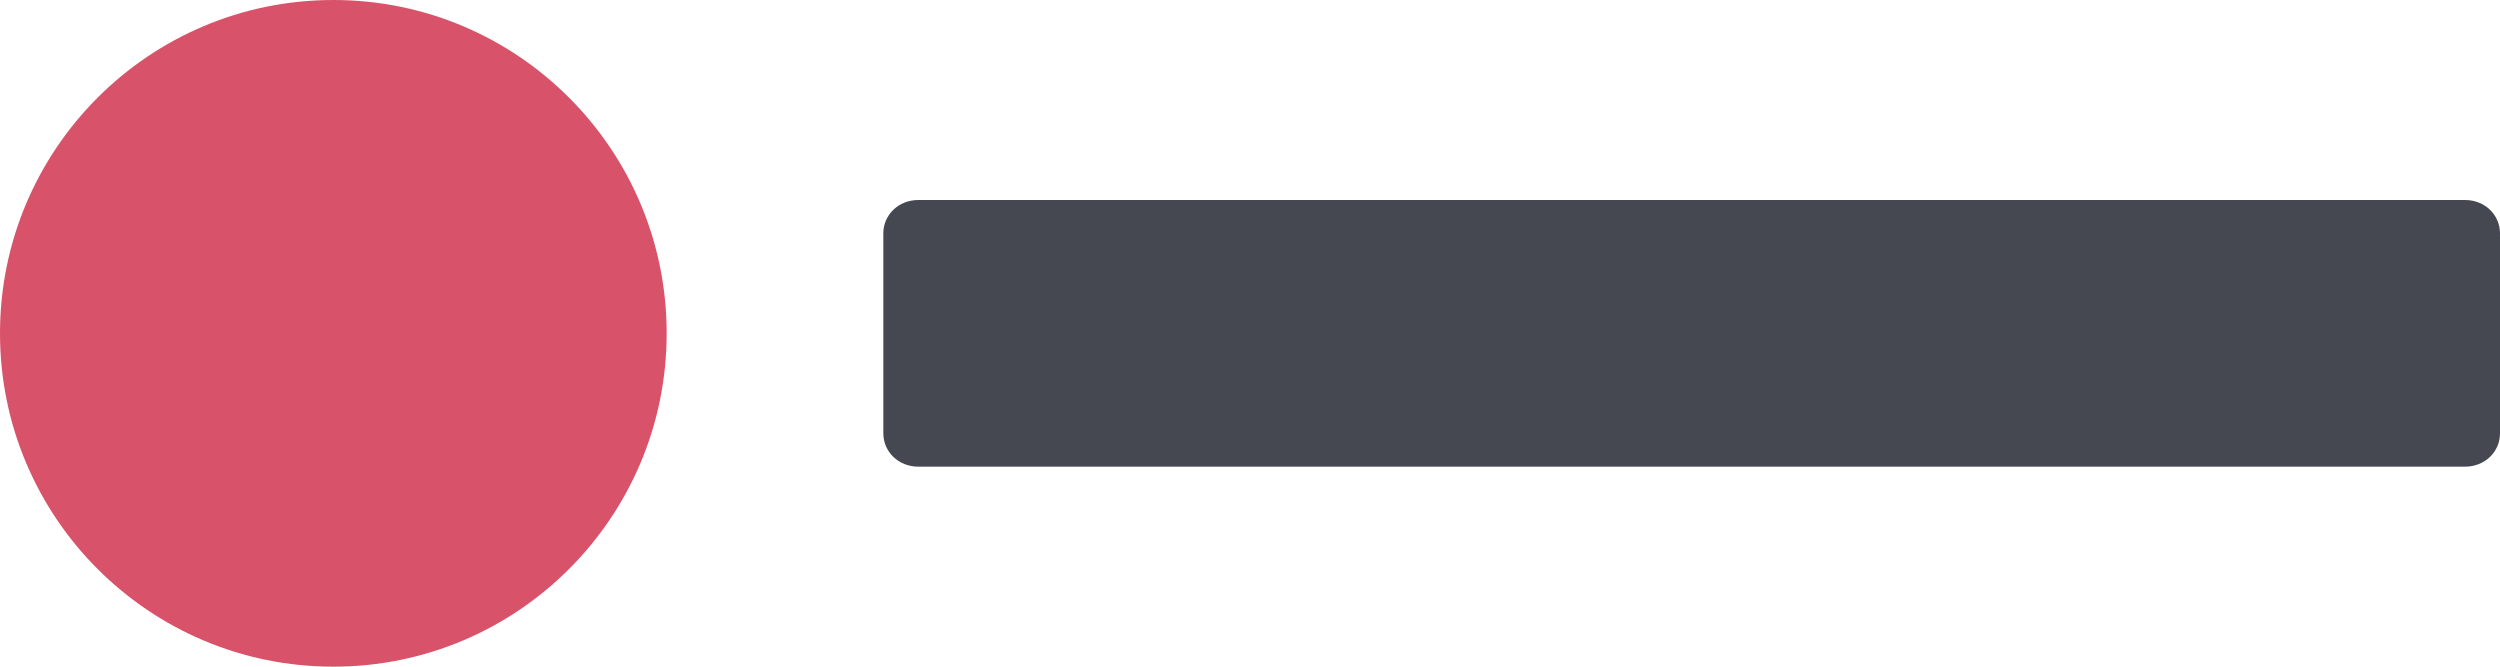
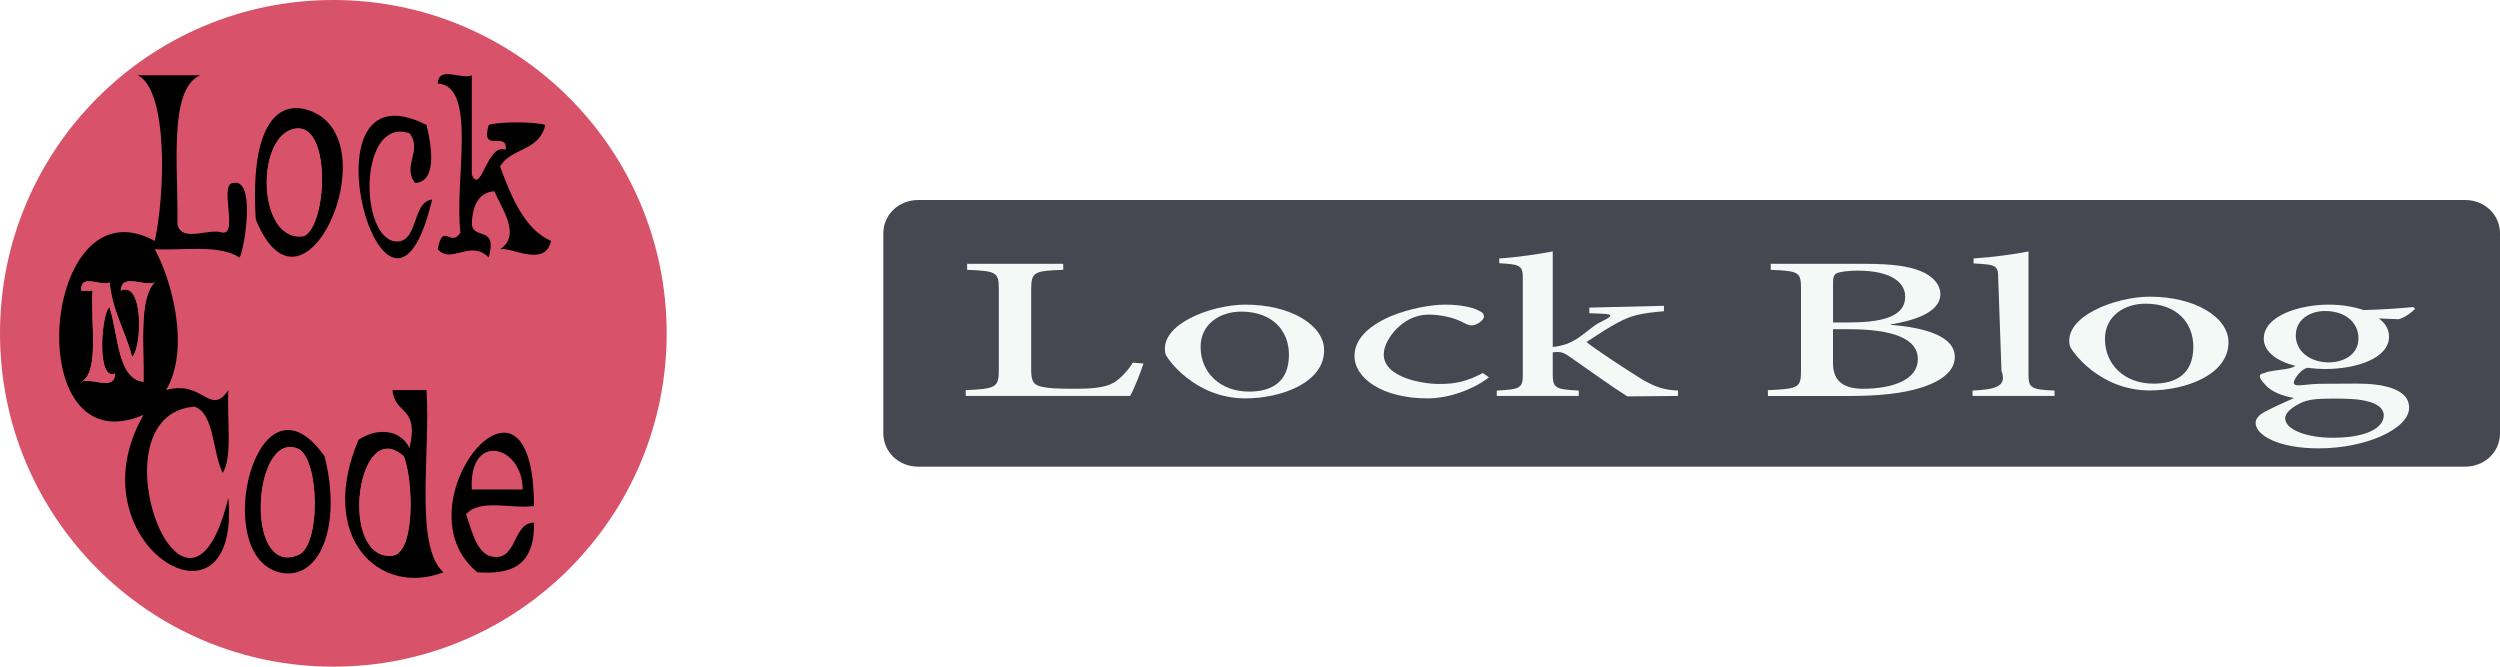
- <svg xmlns="http://www.w3.org/2000/svg" version="1.1" id="Layer_1" x="0px" y="0px" width="150px" height="40px" viewBox="0 0 150 40" style="enable-background:new 0 0 150 40;" xml:space="preserve">
-   <style type="text/css">
- 	.st0{fill:#D85269;}
- 	.st1{fill:#454751;}
- </style>
-   <circle class="st0" cx="20" cy="20" r="20" />
-   <path class="st1" d="M147.9,28H55.1c-1.2,0-2.1-0.9-2.1-2V14c0-1.1,0.9-2,2.1-2h92.8c1.2,0,2.1,0.9,2.1,2v12  C150,27.1,149.1,28,147.9,28z" />
+ <svg xmlns="http://www.w3.org/2000/svg" version="1.1" id="Layer_1" x="0px" y="0px" width="150px" height="40px" viewBox="0 0 150 40" enable-background="new 0 0 150 40" xml:space="preserve">
+   <circle fill="#D85269" cx="20" cy="20" r="20" />
+   <path fill="#454751" d="M147.9,28H55.1c-1.2,0-2.1-0.9-2.1-2V14c0-1.1,0.9-2,2.1-2h92.8c1.199,0,2.1,0.9,2.1,2v12  C150,27.1,149.1,28,147.9,28z" />
+   <g id="XMLID_3_">
+     <g>
+       <path fill="#D85269" d="M28.308,29.368c-0.194-3.483,3.039-2.674,3.053,0C30.342,29.368,29.323,29.368,28.308,29.368z" />
+       <path d="M29.663,11.475c-0.863,0.06-1.318,0.726-1.355,1.988c0.132,0.959,1.552,0.045,1.015,1.988    c-1.093-1.124-2.251,0.438-3.056-0.497c0.306-1.675,0.761-0.06,1.358-0.994c-0.374-3.097,1.039-8.812-1.358-8.947    c0.041-1.098,1.44-0.208,2.041-0.497c0,1.988,0,3.977,0,5.965c0.56,1.272,0.91-1.938,2.034-1.491    c0.136-1.193-1.545,0.273-1.019-1.491c0.601-0.209,2.798-0.209,3.396,0c-0.377,1.596-2.024,1.342-2.717,2.485    c0.713,1.938,1.498,3.772,3.06,4.473c-0.363,1.625-2.408,0.333-3.06,0.497C31.286,14.12,30.125,12.569,29.663,11.475z" />
+       <path d="M31.361,29.368c-0.014-2.674-3.247-3.483-3.053,0C29.323,29.368,30.342,29.368,31.361,29.368z M32.04,31.356    c0.047,2.719-1.498,3.106-3.396,2.982c-4.903-3.996,3.375-14.17,3.396-3.977c-1.341,0.185-3.253-0.457-4.075,0.497    c0.343,0.989,0.588,2.123,1.358,2.485C31.062,33.901,30.688,31.366,32.04,31.356z" />
+       <path d="M26.607,34.339c-3.861,1.481-7.58-2.098-5.094-7.952c1.008-0.677,2.462-0.721,3.056,0.497    c0.604-2.545-0.9-1.993-1.019-3.479c0.679,0,1.358,0,2.041,0C25.836,27.187,24.851,32.769,26.607,34.339z M23.55,33.345    c1.375-0.184,1.25-4.513,0.679-5.964C21.415,24.846,20.28,33.663,23.55,33.345z" />
+       <path d="M25.928,11.972c-2.663,11.288-8.259-8.524-0.336-4.473c0.309,1.252,0.648,3.41-0.683,3.479    c-0.805-1.014,0.465-1.968-0.339-2.982c-2.927-0.984-3.06,5.8-1.019,6.461C25.157,14.82,24.654,12.097,25.928,11.972z" />
+       <path fill="#D85269" d="M24.229,27.381c0.571,1.451,0.696,5.78-0.679,5.964C20.28,33.663,21.415,24.846,24.229,27.381z" />
+       <path d="M19.476,27.381c1.077,4.274-0.353,7.545-2.717,6.958C12.555,33.295,15.435,21.64,19.476,27.381z M17.778,33.345    c1.531-0.348,1.419-6.089,0-6.461C15.193,26.014,14.691,34.429,17.778,33.345z" />
+       <path d="M18.742,6.699c4.578,1.918-0.55,13.49-3.396,6.461C14.983,7.31,16.769,5.874,18.742,6.699z M18.253,14.164    c1.348-0.696,1.606-6.426-0.339-6.461C15.295,7.732,15.336,14.642,18.253,14.164z" />
+       <path fill="#D85269" d="M17.914,7.703c1.946,0.035,1.688,5.766,0.339,6.461C15.336,14.642,15.295,7.732,17.914,7.703z" />
+       <path fill="#D85269" d="M17.778,26.884c1.419,0.372,1.531,6.113,0,6.461C14.691,34.429,15.193,26.014,17.778,26.884z" />
+       <path d="M14.042,10.978c1.297-0.233,0.642,3.882,0.339,4.474c-1.26-0.805-3.341-0.413-5.094-0.497    c1.002,1.819,2.156,5.945,0.679,8.45c2.214-0.646,2.635,1.63,3.735,0c-0.092,1.689,0.262,4.031-0.339,4.97    c-0.625-1.237-0.493-3.588-1.698-3.976c-6.309,0.497-0.502,15.9,2.038,5.467c0.757,8.902-9.488,2.739-5.094-4.97    C1.111,28.102,2.466,10.71,9.288,14.458C9.91,11.6,10.089,5.426,8.27,4.517c1.246,0,2.489,0,3.735,0    c-1.898,0.87-1.311,5.373-1.358,8.947c0.251,1.124,1.905,0.194,2.717,0.497C14.324,14.04,13.081,10.899,14.042,10.978z     M9.288,16.943C8.69,17.231,7.292,16.341,7.25,17.44c1.358-0.631,1.297,3.36,0.679,3.976c-0.404-1.561-1.147-2.629-1.358-4.473    c-0.493,0.273-1.756-0.582-1.698,0.497c0.228,0,0.452,0,0.679,0c-0.119,1.978,0.424,4.925-0.679,5.467    c0.598-0.288,1.997,0.602,2.038-0.497c-1.165,0.502-0.808-3.733-0.339-3.977c0.546,1.685,0.465,4.29,2.037,4.474    C8.643,20.636,8.334,17.867,9.288,16.943z" />
+       <path fill="#D85269" d="M7.25,17.44c0.041-1.099,1.44-0.209,2.038-0.497c-0.954,0.924-0.645,3.693-0.679,5.964    c-1.572-0.184-1.491-2.789-2.037-4.474c-0.469,0.244-0.825,4.479,0.339,3.977c-0.041,1.099-1.44,0.209-2.038,0.497    c1.104-0.542,0.561-3.489,0.679-5.467c-0.228,0-0.452,0-0.679,0c-0.058-1.079,1.206-0.224,1.698-0.497    c0.21,1.844,0.954,2.913,1.358,4.473C8.548,20.8,8.609,16.809,7.25,17.44z" />
+     </g>
+     <g>
+ 	</g>
+   </g>
+   <g>
+     <path fill="#F2F9F6" d="M68.608,21.815c-0.126,0.396-0.57,1.571-0.802,1.943h-9.862v-0.348c1.816-0.084,1.985-0.168,1.985-1.212   v-4.833c0-1.043-0.148-1.104-1.901-1.175v-0.36h5.766v0.36c-1.732,0.06-1.923,0.12-1.923,1.175v4.798   c0,0.647,0.106,0.887,0.507,1.007c0.422,0.132,1.14,0.156,2.049,0.156c1.16,0,1.899-0.072,2.407-0.372   c0.38-0.239,0.781-0.636,1.14-1.199L68.608,21.815z" />
+     <path fill="#F2F9F6" d="M74.739,18.278c2.703,0,4.709,1.235,4.709,2.735c0,1.954-2.577,2.89-4.73,2.89   c-3.041,0-4.735-2.41-4.794-2.687c-0.38-1.78,2.789-2.938,4.794-2.938H74.739z M74.464,18.698c-1.266,0-2.428,0.744-2.428,2.111   c0,1.535,1.162,2.687,2.913,2.687c1.29,0,2.388-0.528,2.388-2.219c0-1.451-1.014-2.579-2.851-2.579H74.464z" />
+     <path fill="#F2F9F6" d="M129.001,17.801c2.703,0,4.709,1.235,4.709,2.735c0,1.955-2.577,2.891-4.73,2.891   c-3.04,0-4.735-2.411-4.794-2.688c-0.381-1.78,2.788-2.938,4.794-2.938H129.001z M128.726,18.221c-1.267,0-2.428,0.744-2.428,2.111   c0,1.536,1.161,2.687,2.913,2.687c1.29,0,2.388-0.527,2.388-2.219c0-1.451-1.014-2.579-2.851-2.579H128.726z" />
+     <path fill="#F2F9F6" d="M89.336,22.644c-0.949,0.731-2.407,1.259-3.674,1.259c-2.766,0-4.393-1.235-4.393-2.542   c0-0.936,0.718-1.751,2.175-2.387c1.162-0.48,2.471-0.696,3.273-0.696h0.021c0.887,0,1.625,0.168,1.942,0.336   c0.295,0.132,0.358,0.228,0.358,0.372c0,0.264-0.485,0.54-0.737,0.54c-0.128,0-0.233-0.036-0.424-0.132   c-0.654-0.36-1.436-0.516-2.174-0.516c-1.374,0-2.348,1.16-2.599,1.931c-0.563,1.731,2.069,2.23,3.253,2.23   c0.93,0,1.625-0.132,2.617-0.659L89.336,22.644z" />
+     <path fill="#F2F9F6" d="M97.64,23.783c-0.992-0.624-2.344-1.607-3.505-2.411c-0.274-0.191-0.466-0.252-0.634-0.252   c-0.105,0-0.212,0-0.337,0.024v1.331c0,0.815,0.188,0.888,1.561,0.959v0.324h-4.919v-0.324c1.436-0.071,1.562-0.168,1.562-0.959   V16.73c0-0.792-0.106-0.863-1.414-0.936v-0.288c1.034-0.06,2.302-0.252,3.21-0.42v5.733c0.633-0.072,1.013-0.228,1.329-0.42   c0.486-0.264,1.062-0.85,1.522-1.067c1.235-0.583,0.356-0.479-0.655-0.54v-0.336l4.478-0.108v0.324   c-1.479,0.132-1.986,0.264-2.81,0.708c-0.57,0.312-0.929,0.54-1.838,1.139c0.422,0.372,2.64,1.823,3.356,2.255   c0.761,0.443,1.332,0.636,2.135,0.659v0.324L97.64,23.783z" />
+     <path fill="#F2F9F6" d="M113.445,19.489c2.176,0.18,3.844,0.72,3.844,1.931c0,0.815-0.761,1.451-2.05,1.847   c-1.097,0.349-2.576,0.492-4.287,0.492h-4.878v-0.348c1.858-0.084,1.986-0.156,1.986-1.176v-4.881c0-1.02-0.085-1.092-1.816-1.164   v-0.36h5.659c1.647,0,2.598,0.144,3.295,0.42c0.759,0.288,1.224,0.828,1.224,1.391c0,1.164-1.731,1.619-2.977,1.823V19.489z    M110.975,19.345c2.364,0,3.336-0.528,3.336-1.547c0-0.852-0.845-1.559-2.851-1.559c-0.528,0-0.993,0.06-1.204,0.132   c-0.189,0.072-0.274,0.204-0.274,0.6v2.375H110.975z M109.981,21.789c0,0.888,0.422,1.538,1.816,1.538   c1.709-0.012,3.272-0.504,3.272-1.787c0-1.223-1.499-1.787-4.139-1.787h-0.95V21.789z" />
+     <path fill="#F2F9F6" d="M118.352,23.759v-0.324c1.352-0.071,2.097-0.226,1.736-1.188l-0.194-5.517c0-0.827-0.127-0.852-1.479-0.923   v-0.3c1.14-0.072,2.515-0.264,3.294-0.42v7.376c0,0.827,0.169,0.911,1.564,0.971v0.324H118.352z" />
+     <path fill="#F2F9F6" d="M144.906,18.53c-0.169,0.192-0.612,0.516-0.972,0.624l-1.204-0.048c0.381,0.276,0.612,0.647,0.612,1.091   c0,1.295-1.942,1.943-3.822,1.943c-0.38,0-0.76-0.036-1.097-0.072c-0.296,0.108-0.512,0.356-0.614,0.504   c-0.597,0.854,0.38,0.456,1.352,0.456c0.782,0,1.522-0.012,2.259-0.012c1.353,0,3.127,0.228,3.127,1.451   c0,1.247-2.556,2.435-5.428,2.435c-2.45,0-3.758-0.804-3.78-1.499c-0.021-0.276,0.211-0.517,0.55-0.696   c0.444-0.239,1.245-0.6,1.752-0.827c-0.76-0.132-1.312-0.391-1.604-0.672c-0.949-0.918-0.097-0.756-0.074-0.876   c0.864-0.192,1.426-0.144,1.762-0.383c-1.013-0.24-1.899-0.804-1.899-1.631c0-1.392,2.196-2.039,3.864-2.039h0.043   c0.717,0,1.436,0.108,2.091,0.324c1.076-0.024,2.195-0.108,2.976-0.18L144.906,18.53z M139.943,23.915   c-1.015,0-1.499,0.071-1.902,0.264c-0.527,0.264-0.929,0.575-0.929,0.923c0,0.648,1.225,1.164,2.852,1.164   c2.007,0,3.062-0.588,3.062-1.344c0-0.407-0.38-0.707-1.015-0.852c-0.527-0.132-1.16-0.155-2.048-0.155H139.943z M139.479,18.662   c-0.866,0-1.732,0.504-1.732,1.463c0,0.936,0.823,1.619,2.006,1.619c0.932-0.024,1.754-0.492,1.754-1.452   c0-0.935-0.781-1.631-2.006-1.631H139.479z" />
+   </g>
</svg>
